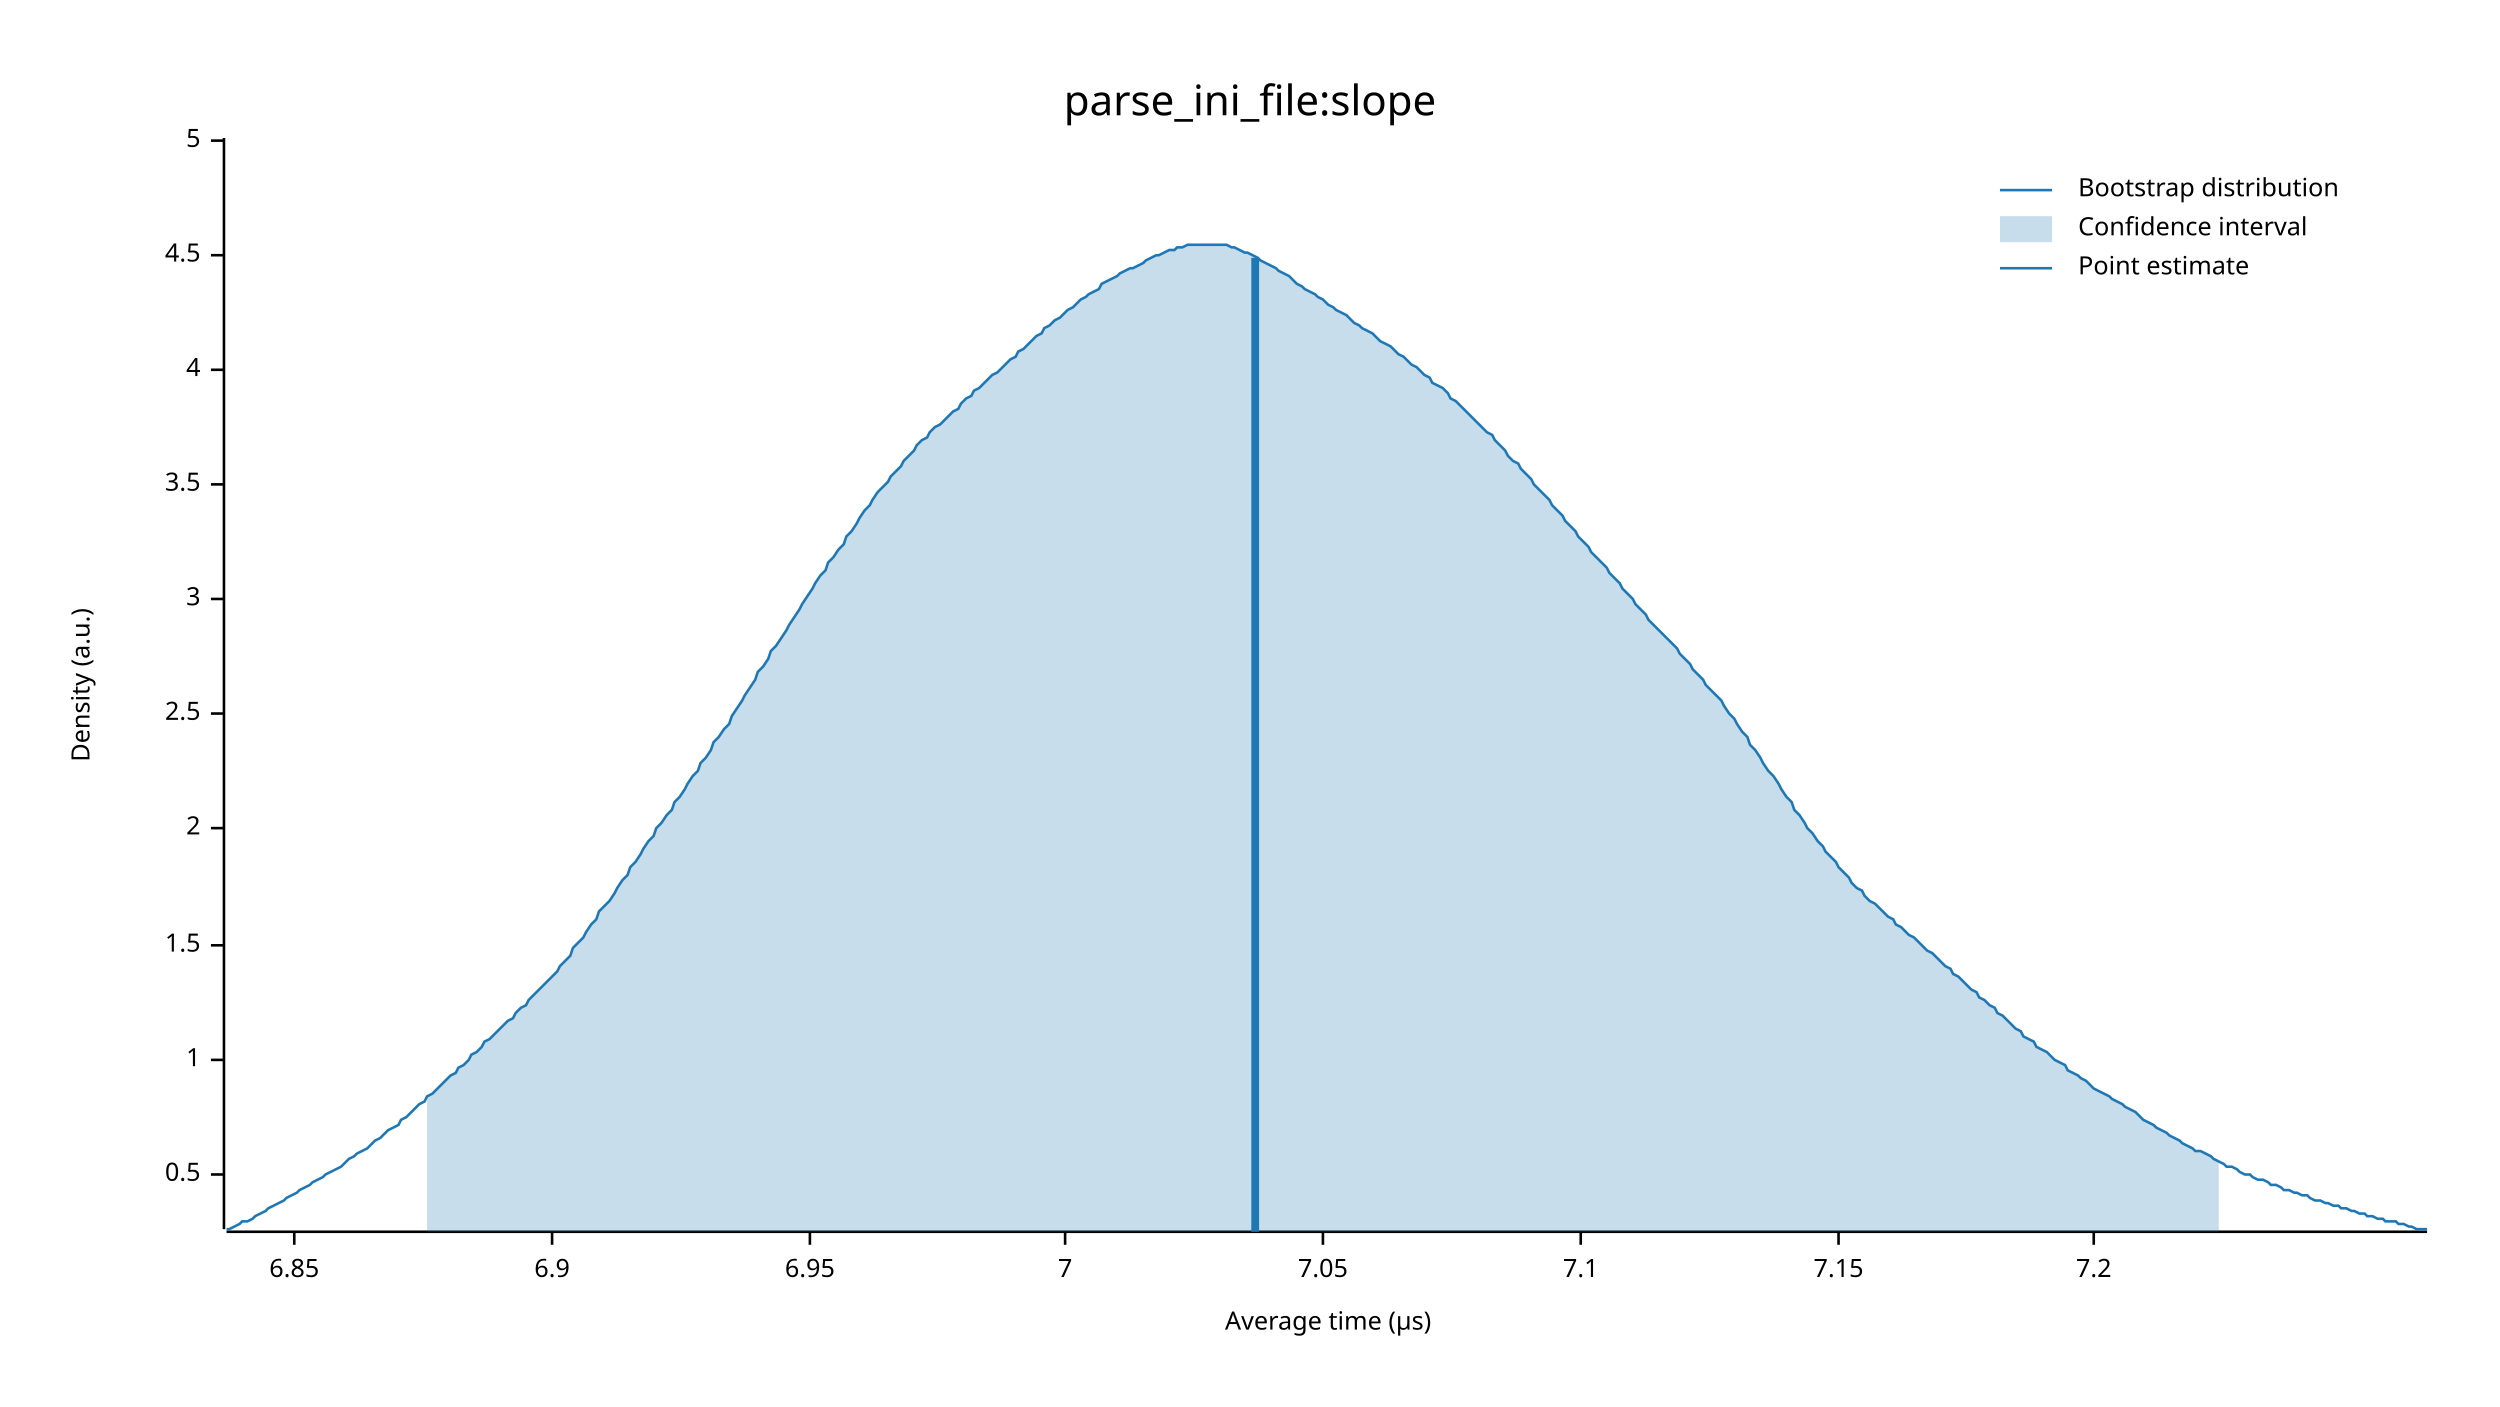
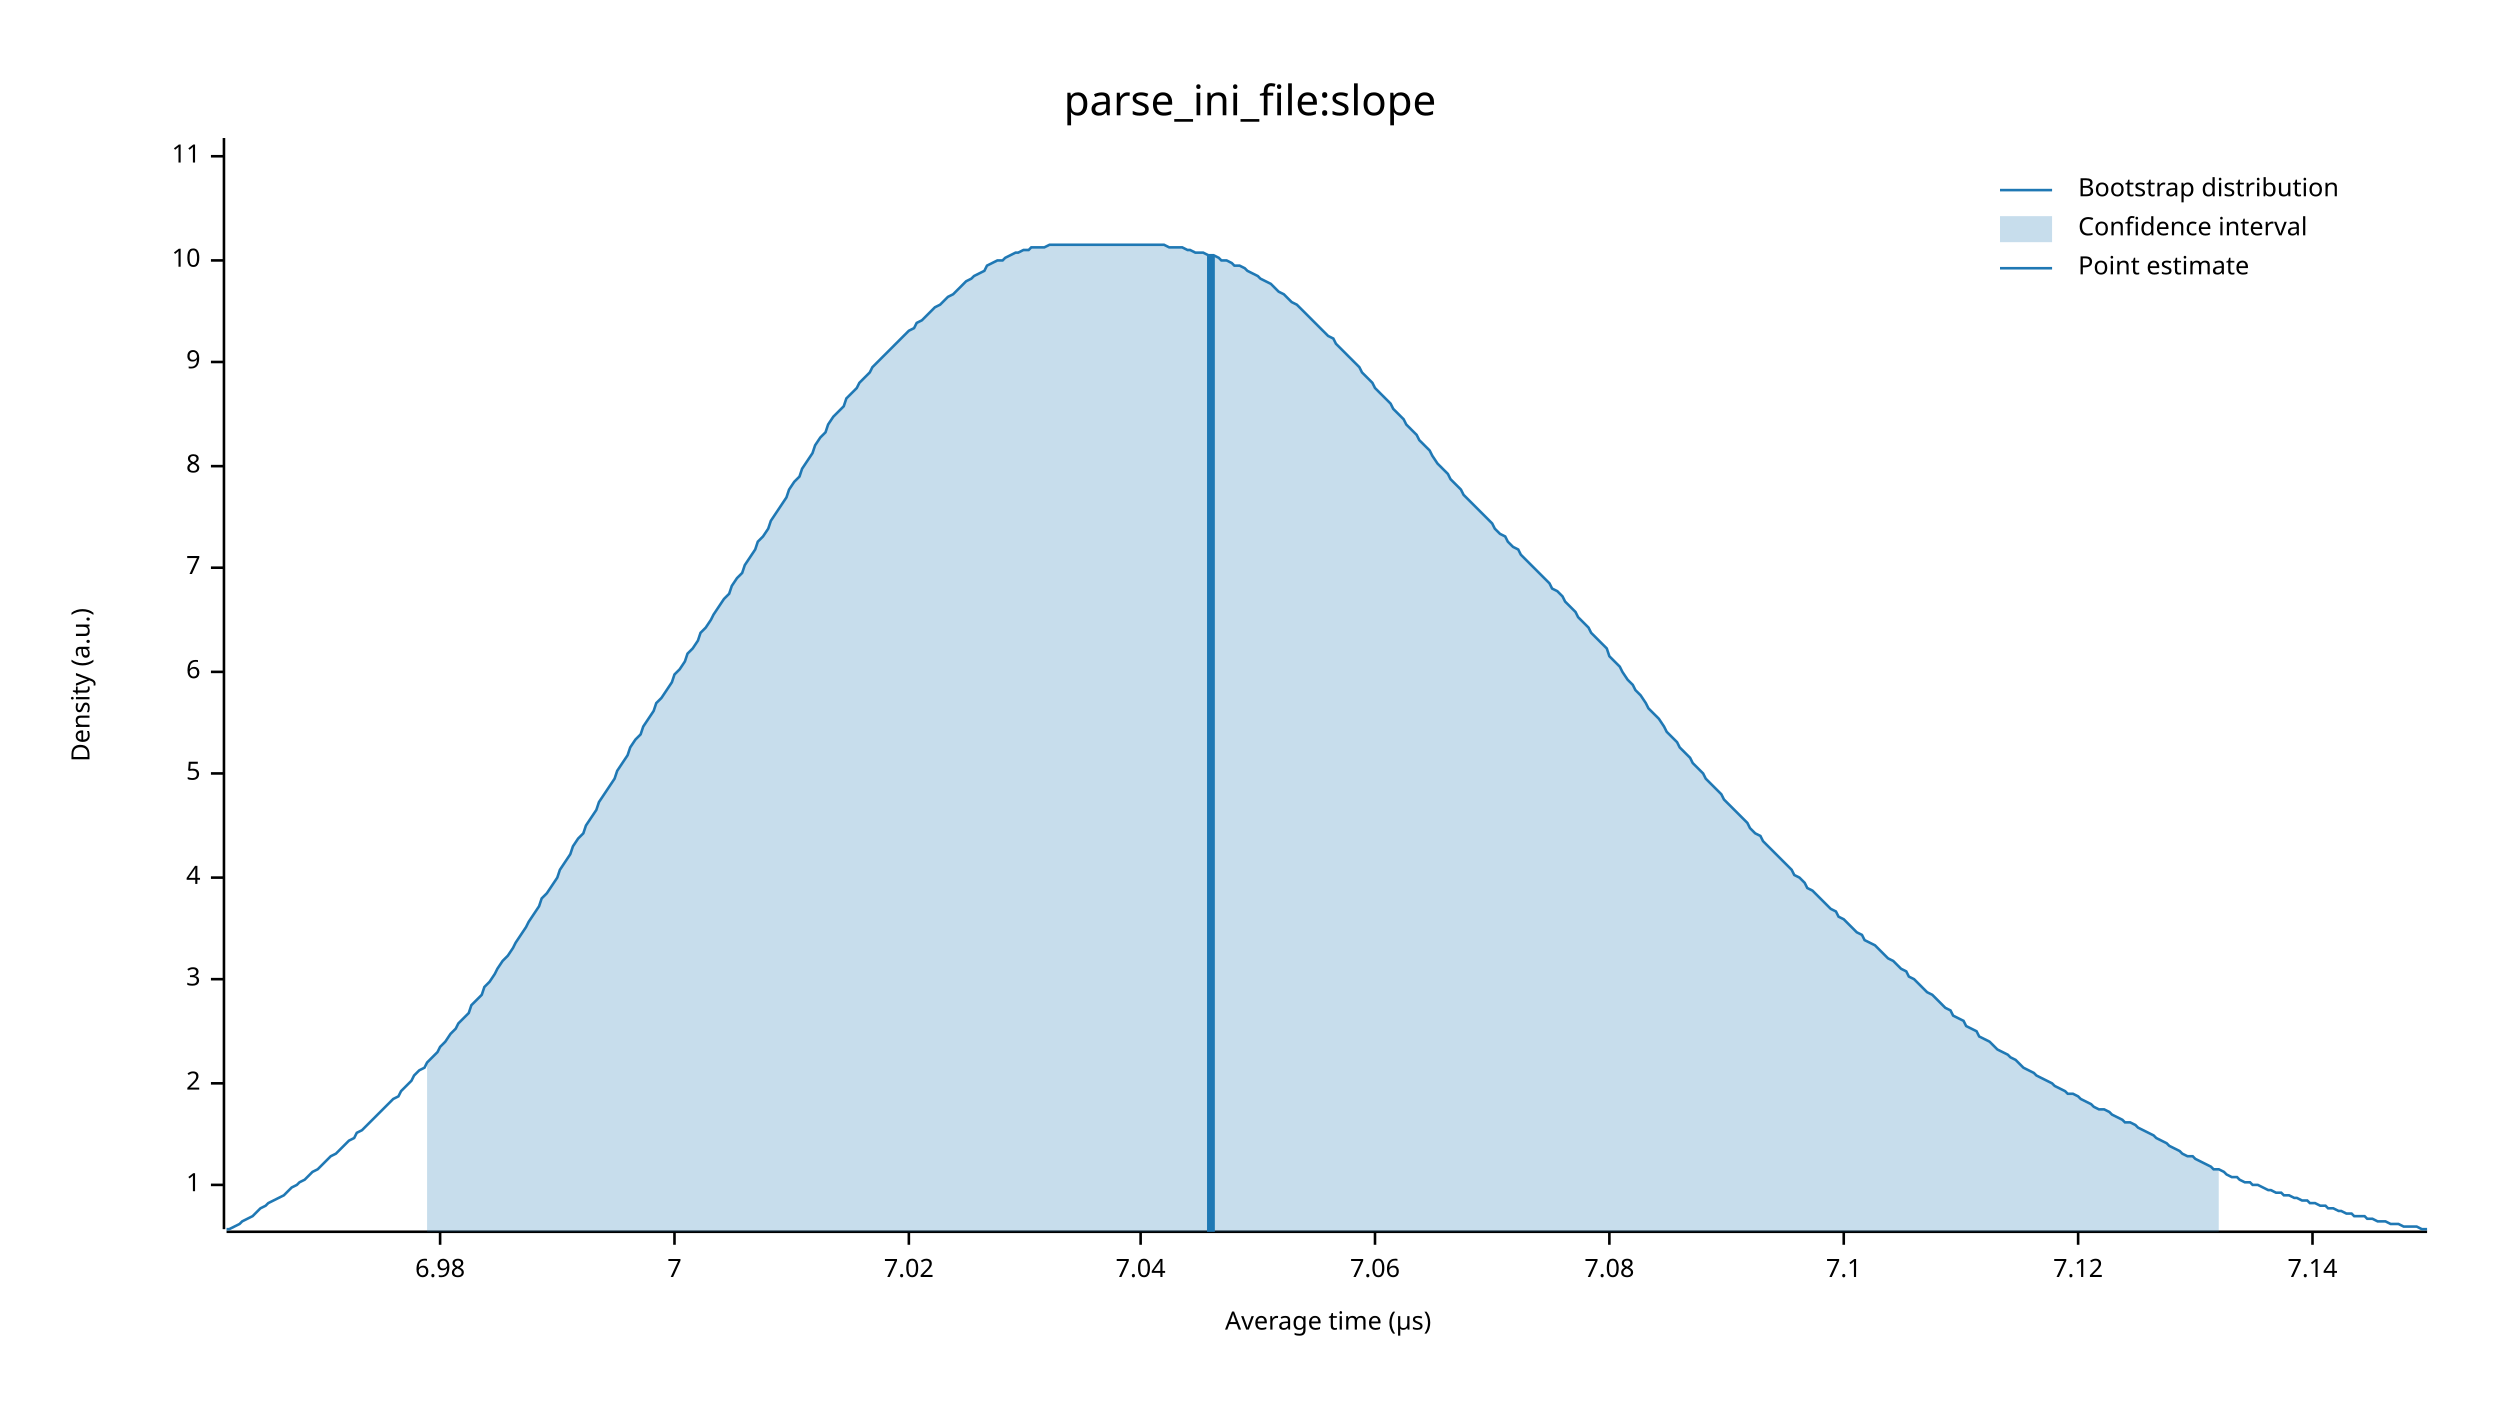
<svg xmlns="http://www.w3.org/2000/svg" width="960" height="540" viewBox="0 0 960 540">
  <text x="480" y="32" dy="0.76em" text-anchor="middle" font-family="sans-serif" font-size="16.129" opacity="1" fill="#000000">
parse_ini_file:slope
</text>
  <text x="27" y="263" dy="0.76em" text-anchor="middle" font-family="sans-serif" font-size="9.677" opacity="1" fill="#000000" transform="rotate(270, 27, 263)">
Density (a.u.)
</text>
  <text x="510" y="513" dy="-0.5ex" text-anchor="middle" font-family="sans-serif" font-size="9.677" opacity="1" fill="#000000">
Average time (µs)
</text>
  <polyline fill="none" opacity="1" stroke="#000000" stroke-width="1" points="86,53 86,472 " />
-   <text x="77" y="451" dy="0.5ex" text-anchor="end" font-family="sans-serif" font-size="9.677" opacity="1" fill="#000000">
- 0.5
- </text>
-   <polyline fill="none" opacity="1" stroke="#000000" stroke-width="1" points="81,451 86,451 " />
-   <text x="77" y="407" dy="0.5ex" text-anchor="end" font-family="sans-serif" font-size="9.677" opacity="1" fill="#000000">
+   <text x="77" y="455" dy="0.5ex" text-anchor="end" font-family="sans-serif" font-size="9.677" opacity="1" fill="#000000">
1
</text>
-   <polyline fill="none" opacity="1" stroke="#000000" stroke-width="1" points="81,407 86,407 " />
-   <text x="77" y="363" dy="0.5ex" text-anchor="end" font-family="sans-serif" font-size="9.677" opacity="1" fill="#000000">
- 1.5
- </text>
-   <polyline fill="none" opacity="1" stroke="#000000" stroke-width="1" points="81,363 86,363 " />
-   <text x="77" y="318" dy="0.5ex" text-anchor="end" font-family="sans-serif" font-size="9.677" opacity="1" fill="#000000">
+   <polyline fill="none" opacity="1" stroke="#000000" stroke-width="1" points="81,455 86,455 " />
+   <text x="77" y="416" dy="0.5ex" text-anchor="end" font-family="sans-serif" font-size="9.677" opacity="1" fill="#000000">
2
</text>
-   <polyline fill="none" opacity="1" stroke="#000000" stroke-width="1" points="81,318 86,318 " />
-   <text x="77" y="274" dy="0.5ex" text-anchor="end" font-family="sans-serif" font-size="9.677" opacity="1" fill="#000000">
- 2.5
- </text>
-   <polyline fill="none" opacity="1" stroke="#000000" stroke-width="1" points="81,274 86,274 " />
-   <text x="77" y="230" dy="0.5ex" text-anchor="end" font-family="sans-serif" font-size="9.677" opacity="1" fill="#000000">
+   <polyline fill="none" opacity="1" stroke="#000000" stroke-width="1" points="81,416 86,416 " />
+   <text x="77" y="376" dy="0.5ex" text-anchor="end" font-family="sans-serif" font-size="9.677" opacity="1" fill="#000000">
3
</text>
-   <polyline fill="none" opacity="1" stroke="#000000" stroke-width="1" points="81,230 86,230 " />
-   <text x="77" y="186" dy="0.5ex" text-anchor="end" font-family="sans-serif" font-size="9.677" opacity="1" fill="#000000">
- 3.5
- </text>
-   <polyline fill="none" opacity="1" stroke="#000000" stroke-width="1" points="81,186 86,186 " />
-   <text x="77" y="142" dy="0.5ex" text-anchor="end" font-family="sans-serif" font-size="9.677" opacity="1" fill="#000000">
+   <polyline fill="none" opacity="1" stroke="#000000" stroke-width="1" points="81,376 86,376 " />
+   <text x="77" y="337" dy="0.5ex" text-anchor="end" font-family="sans-serif" font-size="9.677" opacity="1" fill="#000000">
4
</text>
-   <polyline fill="none" opacity="1" stroke="#000000" stroke-width="1" points="81,142 86,142 " />
-   <text x="77" y="98" dy="0.5ex" text-anchor="end" font-family="sans-serif" font-size="9.677" opacity="1" fill="#000000">
- 4.5
- </text>
-   <polyline fill="none" opacity="1" stroke="#000000" stroke-width="1" points="81,98 86,98 " />
-   <text x="77" y="54" dy="0.5ex" text-anchor="end" font-family="sans-serif" font-size="9.677" opacity="1" fill="#000000">
+   <polyline fill="none" opacity="1" stroke="#000000" stroke-width="1" points="81,337 86,337 " />
+   <text x="77" y="297" dy="0.5ex" text-anchor="end" font-family="sans-serif" font-size="9.677" opacity="1" fill="#000000">
5
</text>
-   <polyline fill="none" opacity="1" stroke="#000000" stroke-width="1" points="81,54 86,54 " />
-   <polyline fill="none" opacity="1" stroke="#000000" stroke-width="1" points="87,473 932,473 " />
-   <text x="113" y="483" dy="0.76em" text-anchor="middle" font-family="sans-serif" font-size="9.677" opacity="1" fill="#000000">
- 6.85
+   <polyline fill="none" opacity="1" stroke="#000000" stroke-width="1" points="81,297 86,297 " />
+   <text x="77" y="258" dy="0.5ex" text-anchor="end" font-family="sans-serif" font-size="9.677" opacity="1" fill="#000000">
+ 6
</text>
-   <polyline fill="none" opacity="1" stroke="#000000" stroke-width="1" points="113,473 113,478 " />
-   <text x="212" y="483" dy="0.76em" text-anchor="middle" font-family="sans-serif" font-size="9.677" opacity="1" fill="#000000">
- 6.9
- </text>
-   <polyline fill="none" opacity="1" stroke="#000000" stroke-width="1" points="212,473 212,478 " />
-   <text x="311" y="483" dy="0.76em" text-anchor="middle" font-family="sans-serif" font-size="9.677" opacity="1" fill="#000000">
- 6.95
- </text>
-   <polyline fill="none" opacity="1" stroke="#000000" stroke-width="1" points="311,473 311,478 " />
-   <text x="409" y="483" dy="0.76em" text-anchor="middle" font-family="sans-serif" font-size="9.677" opacity="1" fill="#000000">
+   <polyline fill="none" opacity="1" stroke="#000000" stroke-width="1" points="81,258 86,258 " />
+   <text x="77" y="218" dy="0.5ex" text-anchor="end" font-family="sans-serif" font-size="9.677" opacity="1" fill="#000000">
7
</text>
-   <polyline fill="none" opacity="1" stroke="#000000" stroke-width="1" points="409,473 409,478 " />
-   <text x="508" y="483" dy="0.76em" text-anchor="middle" font-family="sans-serif" font-size="9.677" opacity="1" fill="#000000">
- 7.05
+   <polyline fill="none" opacity="1" stroke="#000000" stroke-width="1" points="81,218 86,218 " />
+   <text x="77" y="179" dy="0.5ex" text-anchor="end" font-family="sans-serif" font-size="9.677" opacity="1" fill="#000000">
+ 8
</text>
-   <polyline fill="none" opacity="1" stroke="#000000" stroke-width="1" points="508,473 508,478 " />
-   <text x="607" y="483" dy="0.76em" text-anchor="middle" font-family="sans-serif" font-size="9.677" opacity="1" fill="#000000">
+   <polyline fill="none" opacity="1" stroke="#000000" stroke-width="1" points="81,179 86,179 " />
+   <text x="77" y="139" dy="0.5ex" text-anchor="end" font-family="sans-serif" font-size="9.677" opacity="1" fill="#000000">
+ 9
+ </text>
+   <polyline fill="none" opacity="1" stroke="#000000" stroke-width="1" points="81,139 86,139 " />
+   <text x="77" y="100" dy="0.5ex" text-anchor="end" font-family="sans-serif" font-size="9.677" opacity="1" fill="#000000">
+ 10
+ </text>
+   <polyline fill="none" opacity="1" stroke="#000000" stroke-width="1" points="81,100 86,100 " />
+   <text x="77" y="60" dy="0.5ex" text-anchor="end" font-family="sans-serif" font-size="9.677" opacity="1" fill="#000000">
+ 11
+ </text>
+   <polyline fill="none" opacity="1" stroke="#000000" stroke-width="1" points="81,60 86,60 " />
+   <polyline fill="none" opacity="1" stroke="#000000" stroke-width="1" points="87,473 932,473 " />
+   <text x="169" y="483" dy="0.76em" text-anchor="middle" font-family="sans-serif" font-size="9.677" opacity="1" fill="#000000">
+ 6.98
+ </text>
+   <polyline fill="none" opacity="1" stroke="#000000" stroke-width="1" points="169,473 169,478 " />
+   <text x="259" y="483" dy="0.76em" text-anchor="middle" font-family="sans-serif" font-size="9.677" opacity="1" fill="#000000">
+ 7
+ </text>
+   <polyline fill="none" opacity="1" stroke="#000000" stroke-width="1" points="259,473 259,478 " />
+   <text x="349" y="483" dy="0.76em" text-anchor="middle" font-family="sans-serif" font-size="9.677" opacity="1" fill="#000000">
+ 7.02
+ </text>
+   <polyline fill="none" opacity="1" stroke="#000000" stroke-width="1" points="349,473 349,478 " />
+   <text x="438" y="483" dy="0.76em" text-anchor="middle" font-family="sans-serif" font-size="9.677" opacity="1" fill="#000000">
+ 7.04
+ </text>
+   <polyline fill="none" opacity="1" stroke="#000000" stroke-width="1" points="438,473 438,478 " />
+   <text x="528" y="483" dy="0.76em" text-anchor="middle" font-family="sans-serif" font-size="9.677" opacity="1" fill="#000000">
+ 7.06
+ </text>
+   <polyline fill="none" opacity="1" stroke="#000000" stroke-width="1" points="528,473 528,478 " />
+   <text x="618" y="483" dy="0.76em" text-anchor="middle" font-family="sans-serif" font-size="9.677" opacity="1" fill="#000000">
+ 7.08
+ </text>
+   <polyline fill="none" opacity="1" stroke="#000000" stroke-width="1" points="618,473 618,478 " />
+   <text x="708" y="483" dy="0.76em" text-anchor="middle" font-family="sans-serif" font-size="9.677" opacity="1" fill="#000000">
7.1
</text>
-   <polyline fill="none" opacity="1" stroke="#000000" stroke-width="1" points="607,473 607,478 " />
-   <text x="706" y="483" dy="0.76em" text-anchor="middle" font-family="sans-serif" font-size="9.677" opacity="1" fill="#000000">
- 7.15
+   <polyline fill="none" opacity="1" stroke="#000000" stroke-width="1" points="708,473 708,478 " />
+   <text x="798" y="483" dy="0.76em" text-anchor="middle" font-family="sans-serif" font-size="9.677" opacity="1" fill="#000000">
+ 7.12
</text>
-   <polyline fill="none" opacity="1" stroke="#000000" stroke-width="1" points="706,473 706,478 " />
-   <text x="804" y="483" dy="0.76em" text-anchor="middle" font-family="sans-serif" font-size="9.677" opacity="1" fill="#000000">
- 7.2
+   <polyline fill="none" opacity="1" stroke="#000000" stroke-width="1" points="798,473 798,478 " />
+   <text x="888" y="483" dy="0.76em" text-anchor="middle" font-family="sans-serif" font-size="9.677" opacity="1" fill="#000000">
+ 7.14
</text>
-   <polyline fill="none" opacity="1" stroke="#000000" stroke-width="1" points="804,473 804,478 " />
-   <polyline fill="none" opacity="1" stroke="#1F78B4" stroke-width="1" points="87,472 88,472 90,471 92,470 93,469 95,469 97,468 98,467 100,466 102,465 103,464 105,463 107,462 109,461 110,460 112,459 114,458 115,457 117,456 119,455 120,454 122,453 124,452 125,451 127,450 129,449 131,448 132,447 134,445 136,444 137,443 139,442 141,441 142,440 144,438 146,437 147,436 149,434 151,433 153,432 154,430 156,429 158,427 159,426 161,424 163,423 164,421 166,420 168,418 169,417 171,415 173,413 175,412 176,410 178,409 180,407 181,405 183,404 185,402 186,400 188,399 190,397 191,396 193,394 195,392 197,391 198,389 200,387 202,386 203,384 205,382 207,380 208,379 210,377 212,375 214,373 215,371 217,369 219,367 220,364 222,362 224,360 225,358 227,355 229,353 230,350 232,348 234,346 236,343 237,341 239,338 241,336 242,333 244,331 246,328 247,326 249,323 251,321 252,318 254,316 256,313 258,311 259,308 261,306 263,303 264,301 266,298 268,296 269,293 271,291 273,288 274,285 276,283 278,280 280,278 281,275 283,272 285,269 286,267 288,264 290,261 291,258 293,256 295,253 296,250 298,248 300,245 302,242 303,240 305,237 307,234 308,232 310,229 312,226 313,224 315,221 317,219 318,216 320,214 322,211 324,209 325,206 327,204 329,201 330,199 332,196 334,194 335,192 337,189 339,187 341,185 342,183 344,181 346,179 347,177 349,175 351,173 352,171 354,169 356,168 357,166 359,164 361,163 363,161 364,160 366,158 368,157 369,155 371,153 373,152 374,150 376,149 378,147 379,146 381,144 383,143 385,141 386,140 388,138 390,137 391,135 393,134 395,132 396,131 398,129 400,128 401,126 403,125 405,123 407,122 408,121 410,119 412,118 413,117 415,115 417,114 418,113 420,112 422,111 423,109 425,108 427,107 429,106 430,105 432,104 434,103 435,103 437,102 439,101 440,100 442,99 444,98 445,98 447,97 449,96 451,96 452,95 454,95 456,94 457,94 459,94 461,94 462,94 464,94 466,94 468,94 469,94 471,94 473,95 474,95 476,96 478,97 479,97 481,98 483,99 484,100 486,101 488,102 490,103 491,104 493,105 495,106 496,107 498,109 500,110 501,111 503,112 505,113 506,114 508,115 510,117 512,118 513,119 515,120 517,121 518,122 520,124 522,125 523,126 525,127 527,128 528,129 530,131 532,132 534,133 535,134 537,136 539,137 540,138 542,140 544,141 545,142 547,144 549,145 550,147 552,148 554,149 556,151 557,153 559,154 561,156 562,157 564,159 566,161 567,162 569,164 571,166 573,167 574,169 576,171 578,173 579,175 581,177 583,178 584,180 586,182 588,184 589,186 591,188 593,190 595,192 596,194 598,196 600,198 601,200 603,202 605,204 606,206 608,208 610,210 611,212 613,214 615,216 617,218 618,220 620,222 622,224 623,226 625,228 627,230 628,232 630,234 632,236 633,238 635,240 637,242 639,244 640,245 642,247 644,249 645,251 647,253 649,255 650,257 652,259 654,261 655,263 657,265 659,267 661,269 662,271 664,274 666,276 667,278 669,281 671,283 672,286 674,288 676,291 677,293 679,296 681,298 683,301 684,303 686,306 688,308 689,311 691,313 693,316 694,318 696,320 698,323 700,325 701,327 703,329 705,331 706,333 708,335 710,337 711,339 713,341 715,342 716,344 718,346 720,347 722,349 723,350 725,352 727,353 728,355 730,356 732,358 733,359 735,360 737,362 738,363 740,365 742,366 744,368 745,369 747,371 749,372 750,374 752,375 754,377 755,378 757,380 759,381 760,383 762,384 764,386 766,387 767,389 769,390 771,392 772,393 774,395 776,396 777,398 779,399 781,400 782,402 784,403 786,404 788,406 789,407 791,408 793,409 794,411 796,412 798,413 799,414 801,415 803,417 804,418 806,419 808,420 810,421 811,422 813,423 815,424 816,425 818,426 820,427 821,428 823,430 825,431 827,432 828,433 830,434 832,435 833,436 835,437 837,438 838,439 840,440 842,441 843,442 845,442 847,443 849,444 850,445 852,446 854,447 855,448 857,448 859,449 860,450 862,451 864,451 865,452 867,453 869,453 871,454 872,455 874,455 876,456 877,457 879,457 881,458 882,458 884,459 886,459 887,460 889,461 891,461 893,462 894,462 896,463 898,463 899,464 901,464 903,465 904,465 906,466 908,466 909,467 911,467 913,468 915,468 916,469 918,469 920,469 921,470 923,470 925,471 926,471 928,472 930,472 932,472 " />
-   <polygon opacity="0.25" fill="#1F78B4" points="164,421 166,420 168,418 169,417 171,415 173,413 175,412 176,410 178,409 180,407 181,405 183,404 185,402 186,400 188,399 190,397 191,396 193,394 195,392 197,391 198,389 200,387 202,386 203,384 205,382 207,380 208,379 210,377 212,375 214,373 215,371 217,369 219,367 220,364 222,362 224,360 225,358 227,355 229,353 230,350 232,348 234,346 236,343 237,341 239,338 241,336 242,333 244,331 246,328 247,326 249,323 251,321 252,318 254,316 256,313 258,311 259,308 261,306 263,303 264,301 266,298 268,296 269,293 271,291 273,288 274,285 276,283 278,280 280,278 281,275 283,272 285,269 286,267 288,264 290,261 291,258 293,256 295,253 296,250 298,248 300,245 302,242 303,240 305,237 307,234 308,232 310,229 312,226 313,224 315,221 317,219 318,216 320,214 322,211 324,209 325,206 327,204 329,201 330,199 332,196 334,194 335,192 337,189 339,187 341,185 342,183 344,181 346,179 347,177 349,175 351,173 352,171 354,169 356,168 357,166 359,164 361,163 363,161 364,160 366,158 368,157 369,155 371,153 373,152 374,150 376,149 378,147 379,146 381,144 383,143 385,141 386,140 388,138 390,137 391,135 393,134 395,132 396,131 398,129 400,128 401,126 403,125 405,123 407,122 408,121 410,119 412,118 413,117 415,115 417,114 418,113 420,112 422,111 423,109 425,108 427,107 429,106 430,105 432,104 434,103 435,103 437,102 439,101 440,100 442,99 444,98 445,98 447,97 449,96 451,96 452,95 454,95 456,94 457,94 459,94 461,94 462,94 464,94 466,94 468,94 469,94 471,94 473,95 474,95 476,96 478,97 479,97 481,98 483,99 484,100 486,101 488,102 490,103 491,104 493,105 495,106 496,107 498,109 500,110 501,111 503,112 505,113 506,114 508,115 510,117 512,118 513,119 515,120 517,121 518,122 520,124 522,125 523,126 525,127 527,128 528,129 530,131 532,132 534,133 535,134 537,136 539,137 540,138 542,140 544,141 545,142 547,144 549,145 550,147 552,148 554,149 556,151 557,153 559,154 561,156 562,157 564,159 566,161 567,162 569,164 571,166 573,167 574,169 576,171 578,173 579,175 581,177 583,178 584,180 586,182 588,184 589,186 591,188 593,190 595,192 596,194 598,196 600,198 601,200 603,202 605,204 606,206 608,208 610,210 611,212 613,214 615,216 617,218 618,220 620,222 622,224 623,226 625,228 627,230 628,232 630,234 632,236 633,238 635,240 637,242 639,244 640,245 642,247 644,249 645,251 647,253 649,255 650,257 652,259 654,261 655,263 657,265 659,267 661,269 662,271 664,274 666,276 667,278 669,281 671,283 672,286 674,288 676,291 677,293 679,296 681,298 683,301 684,303 686,306 688,308 689,311 691,313 693,316 694,318 696,320 698,323 700,325 701,327 703,329 705,331 706,333 708,335 710,337 711,339 713,341 715,342 716,344 718,346 720,347 722,349 723,350 725,352 727,353 728,355 730,356 732,358 733,359 735,360 737,362 738,363 740,365 742,366 744,368 745,369 747,371 749,372 750,374 752,375 754,377 755,378 757,380 759,381 760,383 762,384 764,386 766,387 767,389 769,390 771,392 772,393 774,395 776,396 777,398 779,399 781,400 782,402 784,403 786,404 788,406 789,407 791,408 793,409 794,411 796,412 798,413 799,414 801,415 803,417 804,418 806,419 808,420 810,421 811,422 813,423 815,424 816,425 818,426 820,427 821,428 823,430 825,431 827,432 828,433 830,434 832,435 833,436 835,437 837,438 838,439 840,440 842,441 843,442 845,442 847,443 849,444 850,445 852,446 852,473 164,473 " />
-   <polyline fill="none" opacity="1" stroke="#1F78B4" stroke-width="3" points="482,473 482,99 " />
+   <polyline fill="none" opacity="1" stroke="#000000" stroke-width="1" points="888,473 888,478 " />
+   <polyline fill="none" opacity="1" stroke="#1F78B4" stroke-width="1" points="87,472 88,472 90,471 92,470 93,469 95,468 97,467 98,466 100,464 102,463 103,462 105,461 107,460 109,459 110,458 112,456 114,455 115,454 117,453 119,451 120,450 122,449 124,447 125,446 127,444 129,443 131,441 132,440 134,438 136,437 137,435 139,434 141,432 142,431 144,429 146,427 147,426 149,424 151,422 153,421 154,419 156,417 158,415 159,413 161,411 163,410 164,408 166,406 168,404 169,402 171,400 173,397 175,395 176,393 178,391 180,389 181,386 183,384 185,382 186,379 188,377 190,374 191,372 193,369 195,367 197,364 198,362 200,359 202,356 203,354 205,351 207,348 208,345 210,343 212,340 214,337 215,334 217,331 219,328 220,325 222,322 224,320 225,317 227,314 229,311 230,308 232,305 234,302 236,299 237,296 239,293 241,290 242,287 244,284 246,282 247,279 249,276 251,273 252,270 254,268 256,265 258,262 259,259 261,257 263,254 264,251 266,249 268,246 269,243 271,241 273,238 274,236 276,233 278,230 280,228 281,225 283,222 285,220 286,217 288,214 290,211 291,208 293,206 295,203 296,200 298,197 300,194 302,191 303,188 305,185 307,183 308,180 310,177 312,174 313,171 315,168 317,166 318,163 320,160 322,158 324,156 325,153 327,151 329,149 330,147 332,145 334,143 335,141 337,139 339,137 341,135 342,134 344,132 346,130 347,129 349,127 351,126 352,124 354,123 356,121 357,120 359,118 361,117 363,115 364,114 366,113 368,111 369,110 371,108 373,107 374,106 376,105 378,104 379,102 381,101 383,100 385,100 386,99 388,98 390,97 391,97 393,96 395,96 396,95 398,95 400,95 401,95 403,94 405,94 407,94 408,94 410,94 412,94 413,94 415,94 417,94 418,94 420,94 422,94 423,94 425,94 427,94 429,94 430,94 432,94 434,94 435,94 437,94 439,94 440,94 442,94 444,94 445,94 447,94 449,95 451,95 452,95 454,95 456,96 457,96 459,97 461,97 462,97 464,98 466,98 468,99 469,100 471,100 473,101 474,102 476,102 478,103 479,104 481,105 483,106 484,107 486,108 488,109 490,111 491,112 493,113 495,115 496,116 498,117 500,119 501,120 503,122 505,124 506,125 508,127 510,129 512,130 513,132 515,134 517,136 518,137 520,139 522,141 523,143 525,145 527,147 528,149 530,151 532,153 534,155 535,157 537,159 539,161 540,163 542,165 544,167 545,169 547,171 549,173 550,175 552,178 554,180 556,182 557,184 559,186 561,188 562,190 564,192 566,194 567,195 569,197 571,199 573,201 574,203 576,205 578,206 579,208 581,210 583,211 584,213 586,215 588,217 589,218 591,220 593,222 595,224 596,226 598,227 600,229 601,231 603,233 605,235 606,237 608,239 610,241 611,243 613,245 615,247 617,249 618,252 620,254 622,256 623,258 625,261 627,263 628,265 630,267 632,270 633,272 635,274 637,276 639,279 640,281 642,283 644,285 645,287 647,289 649,291 650,293 652,295 654,297 655,299 657,301 659,303 661,305 662,307 664,309 666,311 667,312 669,314 671,316 672,318 674,320 676,321 677,323 679,325 681,327 683,329 684,330 686,332 688,334 689,336 691,337 693,339 694,341 696,342 698,344 700,346 701,347 703,349 705,350 706,352 708,353 710,355 711,356 713,358 715,359 716,361 718,362 720,363 722,365 723,366 725,368 727,369 728,370 730,372 732,373 733,375 735,376 737,378 738,379 740,381 742,382 744,384 745,385 747,387 749,388 750,390 752,391 754,392 755,394 757,395 759,396 760,398 762,399 764,400 766,402 767,403 769,404 771,405 772,406 774,407 776,409 777,410 779,411 781,412 782,413 784,414 786,415 788,416 789,417 791,418 793,419 794,420 796,420 798,421 799,422 801,423 803,424 804,425 806,426 808,426 810,427 811,428 813,429 815,430 816,431 818,431 820,432 821,433 823,434 825,435 827,436 828,437 830,438 832,439 833,440 835,441 837,442 838,443 840,444 842,444 843,445 845,446 847,447 849,448 850,449 852,449 854,450 855,451 857,452 859,452 860,453 862,454 864,454 865,455 867,455 869,456 871,457 872,457 874,458 876,458 877,459 879,459 881,460 882,460 884,461 886,461 887,462 889,462 891,463 893,463 894,464 896,464 898,465 899,465 901,466 903,466 904,467 906,467 908,467 909,468 911,468 913,469 915,469 916,469 918,470 920,470 921,470 923,471 925,471 926,471 928,471 930,472 932,472 " />
+   <polygon opacity="0.25" fill="#1F78B4" points="164,408 166,406 168,404 169,402 171,400 173,397 175,395 176,393 178,391 180,389 181,386 183,384 185,382 186,379 188,377 190,374 191,372 193,369 195,367 197,364 198,362 200,359 202,356 203,354 205,351 207,348 208,345 210,343 212,340 214,337 215,334 217,331 219,328 220,325 222,322 224,320 225,317 227,314 229,311 230,308 232,305 234,302 236,299 237,296 239,293 241,290 242,287 244,284 246,282 247,279 249,276 251,273 252,270 254,268 256,265 258,262 259,259 261,257 263,254 264,251 266,249 268,246 269,243 271,241 273,238 274,236 276,233 278,230 280,228 281,225 283,222 285,220 286,217 288,214 290,211 291,208 293,206 295,203 296,200 298,197 300,194 302,191 303,188 305,185 307,183 308,180 310,177 312,174 313,171 315,168 317,166 318,163 320,160 322,158 324,156 325,153 327,151 329,149 330,147 332,145 334,143 335,141 337,139 339,137 341,135 342,134 344,132 346,130 347,129 349,127 351,126 352,124 354,123 356,121 357,120 359,118 361,117 363,115 364,114 366,113 368,111 369,110 371,108 373,107 374,106 376,105 378,104 379,102 381,101 383,100 385,100 386,99 388,98 390,97 391,97 393,96 395,96 396,95 398,95 400,95 401,95 403,94 405,94 407,94 408,94 410,94 412,94 413,94 415,94 417,94 418,94 420,94 422,94 423,94 425,94 427,94 429,94 430,94 432,94 434,94 435,94 437,94 439,94 440,94 442,94 444,94 445,94 447,94 449,95 451,95 452,95 454,95 456,96 457,96 459,97 461,97 462,97 464,98 466,98 468,99 469,100 471,100 473,101 474,102 476,102 478,103 479,104 481,105 483,106 484,107 486,108 488,109 490,111 491,112 493,113 495,115 496,116 498,117 500,119 501,120 503,122 505,124 506,125 508,127 510,129 512,130 513,132 515,134 517,136 518,137 520,139 522,141 523,143 525,145 527,147 528,149 530,151 532,153 534,155 535,157 537,159 539,161 540,163 542,165 544,167 545,169 547,171 549,173 550,175 552,178 554,180 556,182 557,184 559,186 561,188 562,190 564,192 566,194 567,195 569,197 571,199 573,201 574,203 576,205 578,206 579,208 581,210 583,211 584,213 586,215 588,217 589,218 591,220 593,222 595,224 596,226 598,227 600,229 601,231 603,233 605,235 606,237 608,239 610,241 611,243 613,245 615,247 617,249 618,252 620,254 622,256 623,258 625,261 627,263 628,265 630,267 632,270 633,272 635,274 637,276 639,279 640,281 642,283 644,285 645,287 647,289 649,291 650,293 652,295 654,297 655,299 657,301 659,303 661,305 662,307 664,309 666,311 667,312 669,314 671,316 672,318 674,320 676,321 677,323 679,325 681,327 683,329 684,330 686,332 688,334 689,336 691,337 693,339 694,341 696,342 698,344 700,346 701,347 703,349 705,350 706,352 708,353 710,355 711,356 713,358 715,359 716,361 718,362 720,363 722,365 723,366 725,368 727,369 728,370 730,372 732,373 733,375 735,376 737,378 738,379 740,381 742,382 744,384 745,385 747,387 749,388 750,390 752,391 754,392 755,394 757,395 759,396 760,398 762,399 764,400 766,402 767,403 769,404 771,405 772,406 774,407 776,409 777,410 779,411 781,412 782,413 784,414 786,415 788,416 789,417 791,418 793,419 794,420 796,420 798,421 799,422 801,423 803,424 804,425 806,426 808,426 810,427 811,428 813,429 815,430 816,431 818,431 820,432 821,433 823,434 825,435 827,436 828,437 830,438 832,439 833,440 835,441 837,442 838,443 840,444 842,444 843,445 845,446 847,447 849,448 850,449 852,449 852,473 164,473 " />
+   <polyline fill="none" opacity="1" stroke="#1F78B4" stroke-width="3" points="465,473 465,98 " />
  <text x="798" y="68" dy="0.76em" text-anchor="start" font-family="sans-serif" font-size="9.677" opacity="1" fill="#000000">
Bootstrap distribution
</text>
  <text x="798" y="83" dy="0.76em" text-anchor="start" font-family="sans-serif" font-size="9.677" opacity="1" fill="#000000">
Confidence interval
</text>
  <text x="798" y="98" dy="0.76em" text-anchor="start" font-family="sans-serif" font-size="9.677" opacity="1" fill="#000000">
Point estimate
</text>
  <polyline fill="none" opacity="1" stroke="#1F78B4" stroke-width="1" points="768,73 788,73 " />
  <rect x="768" y="83" width="20" height="10" opacity="0.25" fill="#1F78B4" stroke="none" />
  <polyline fill="none" opacity="1" stroke="#1F78B4" stroke-width="1" points="768,103 788,103 " />
</svg>
